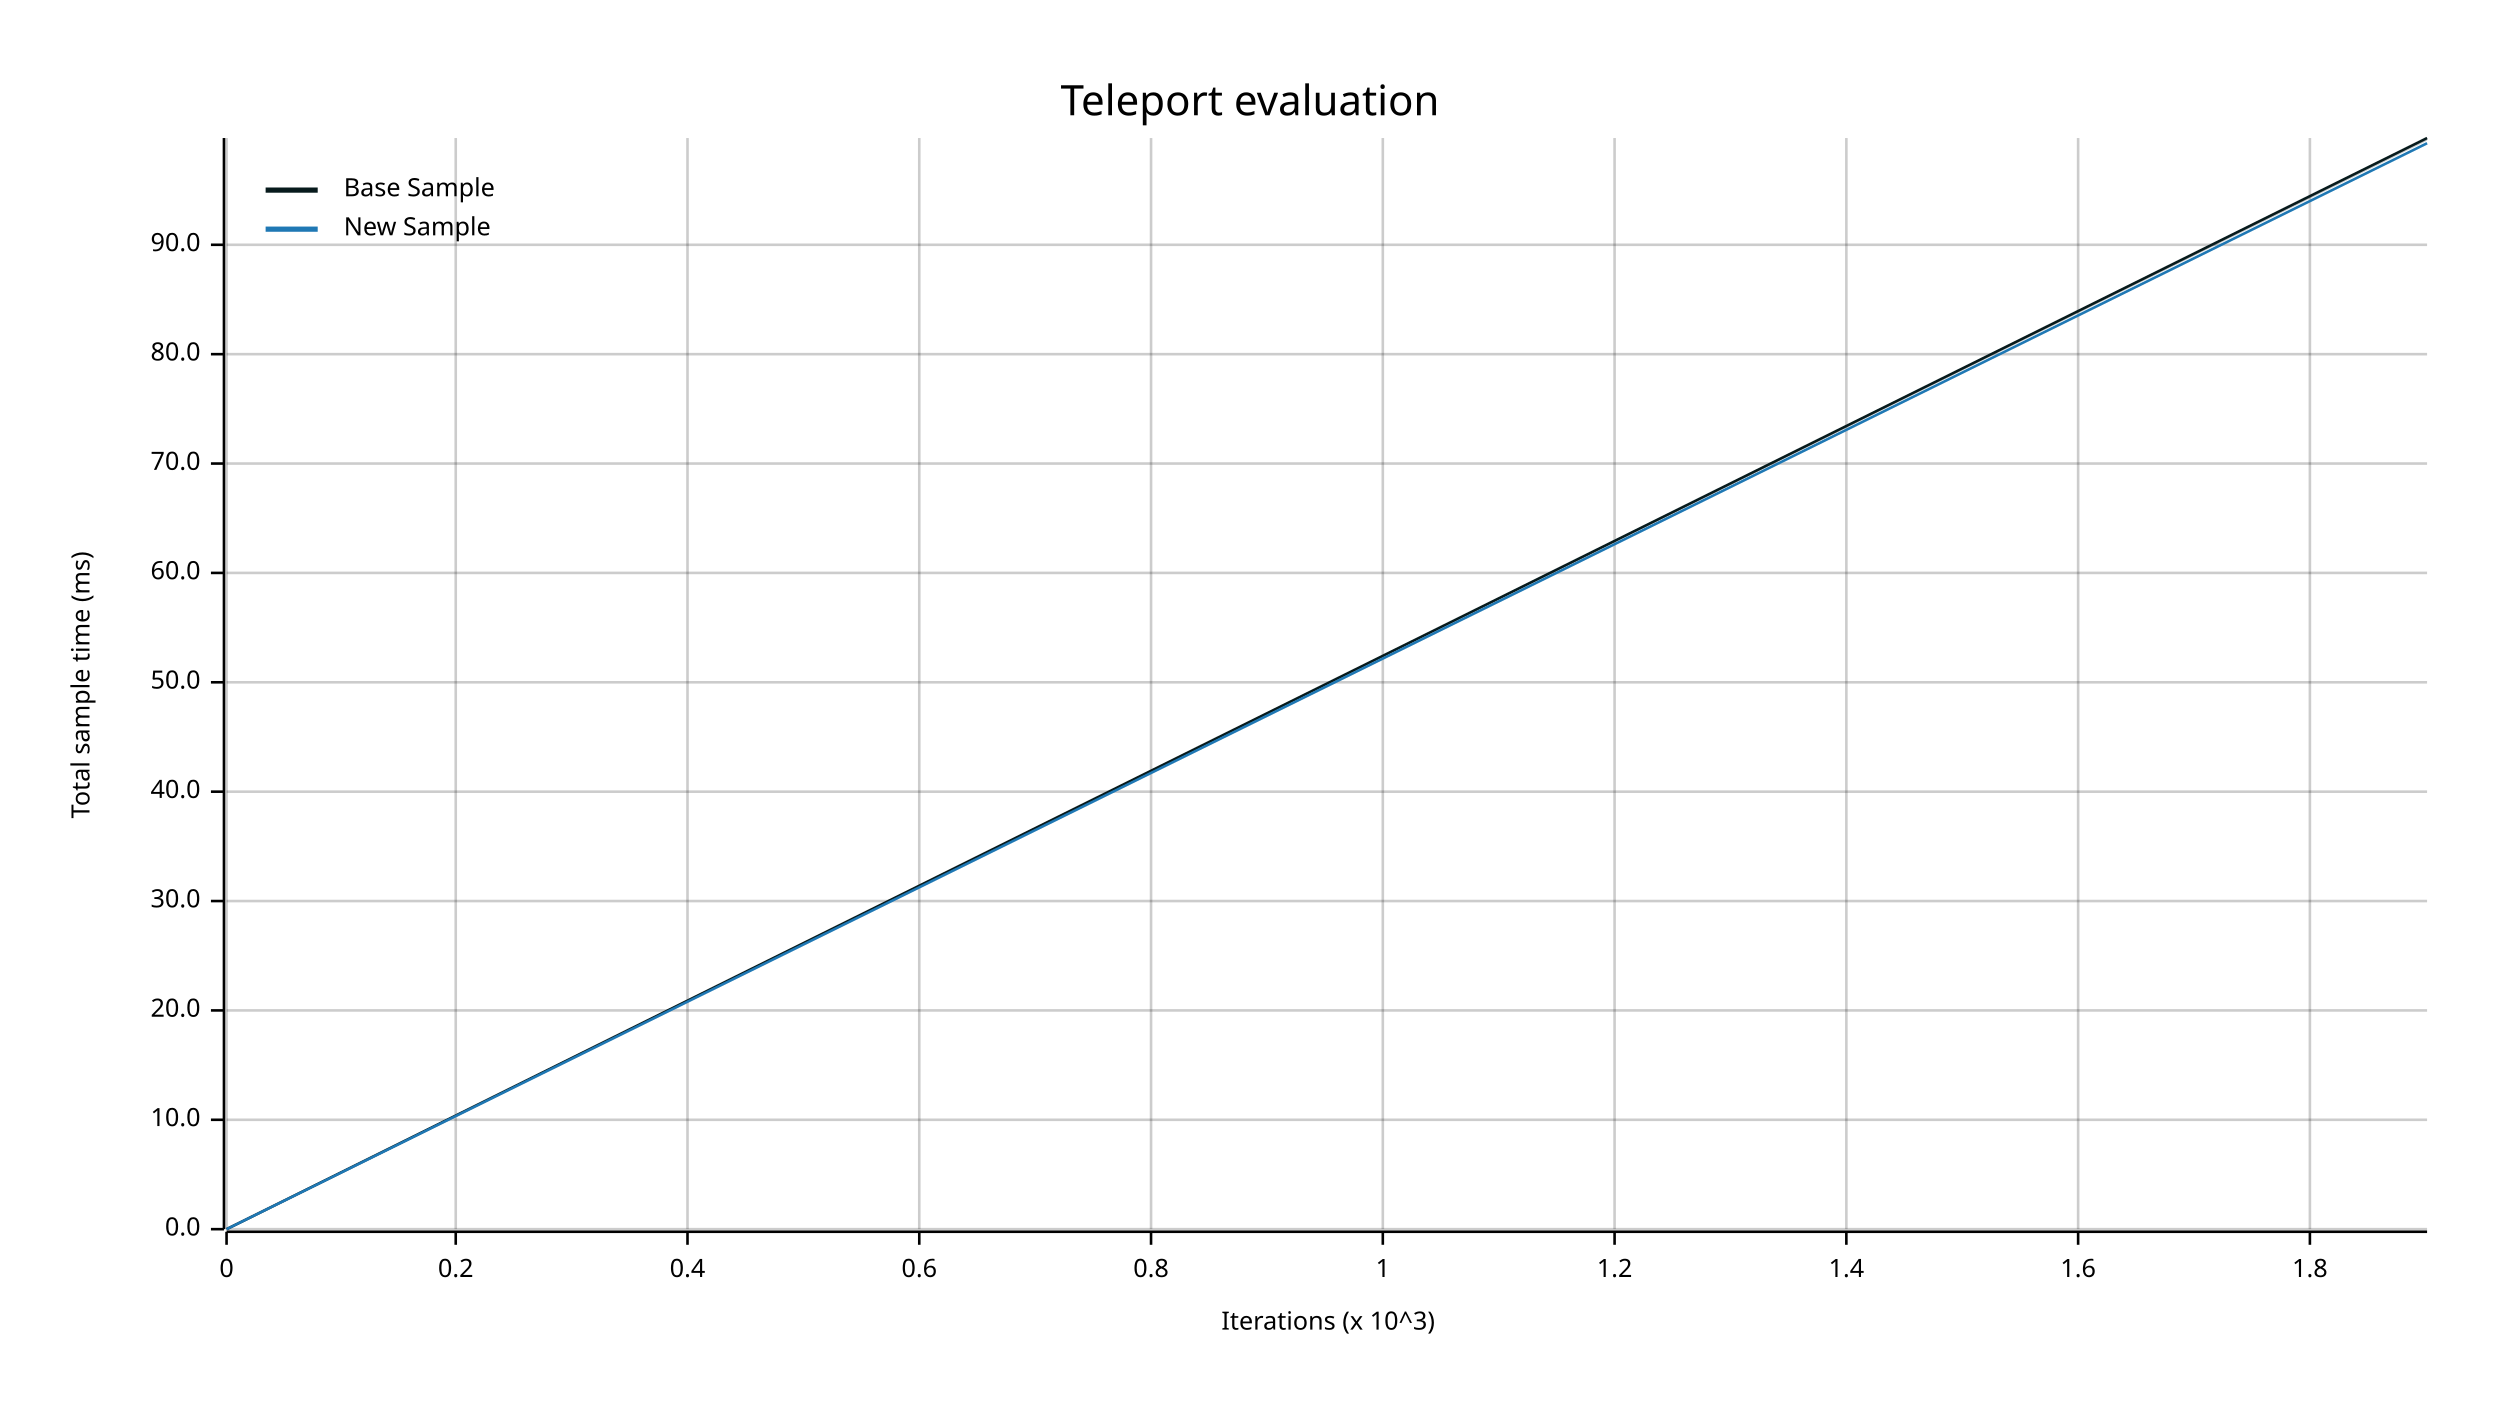
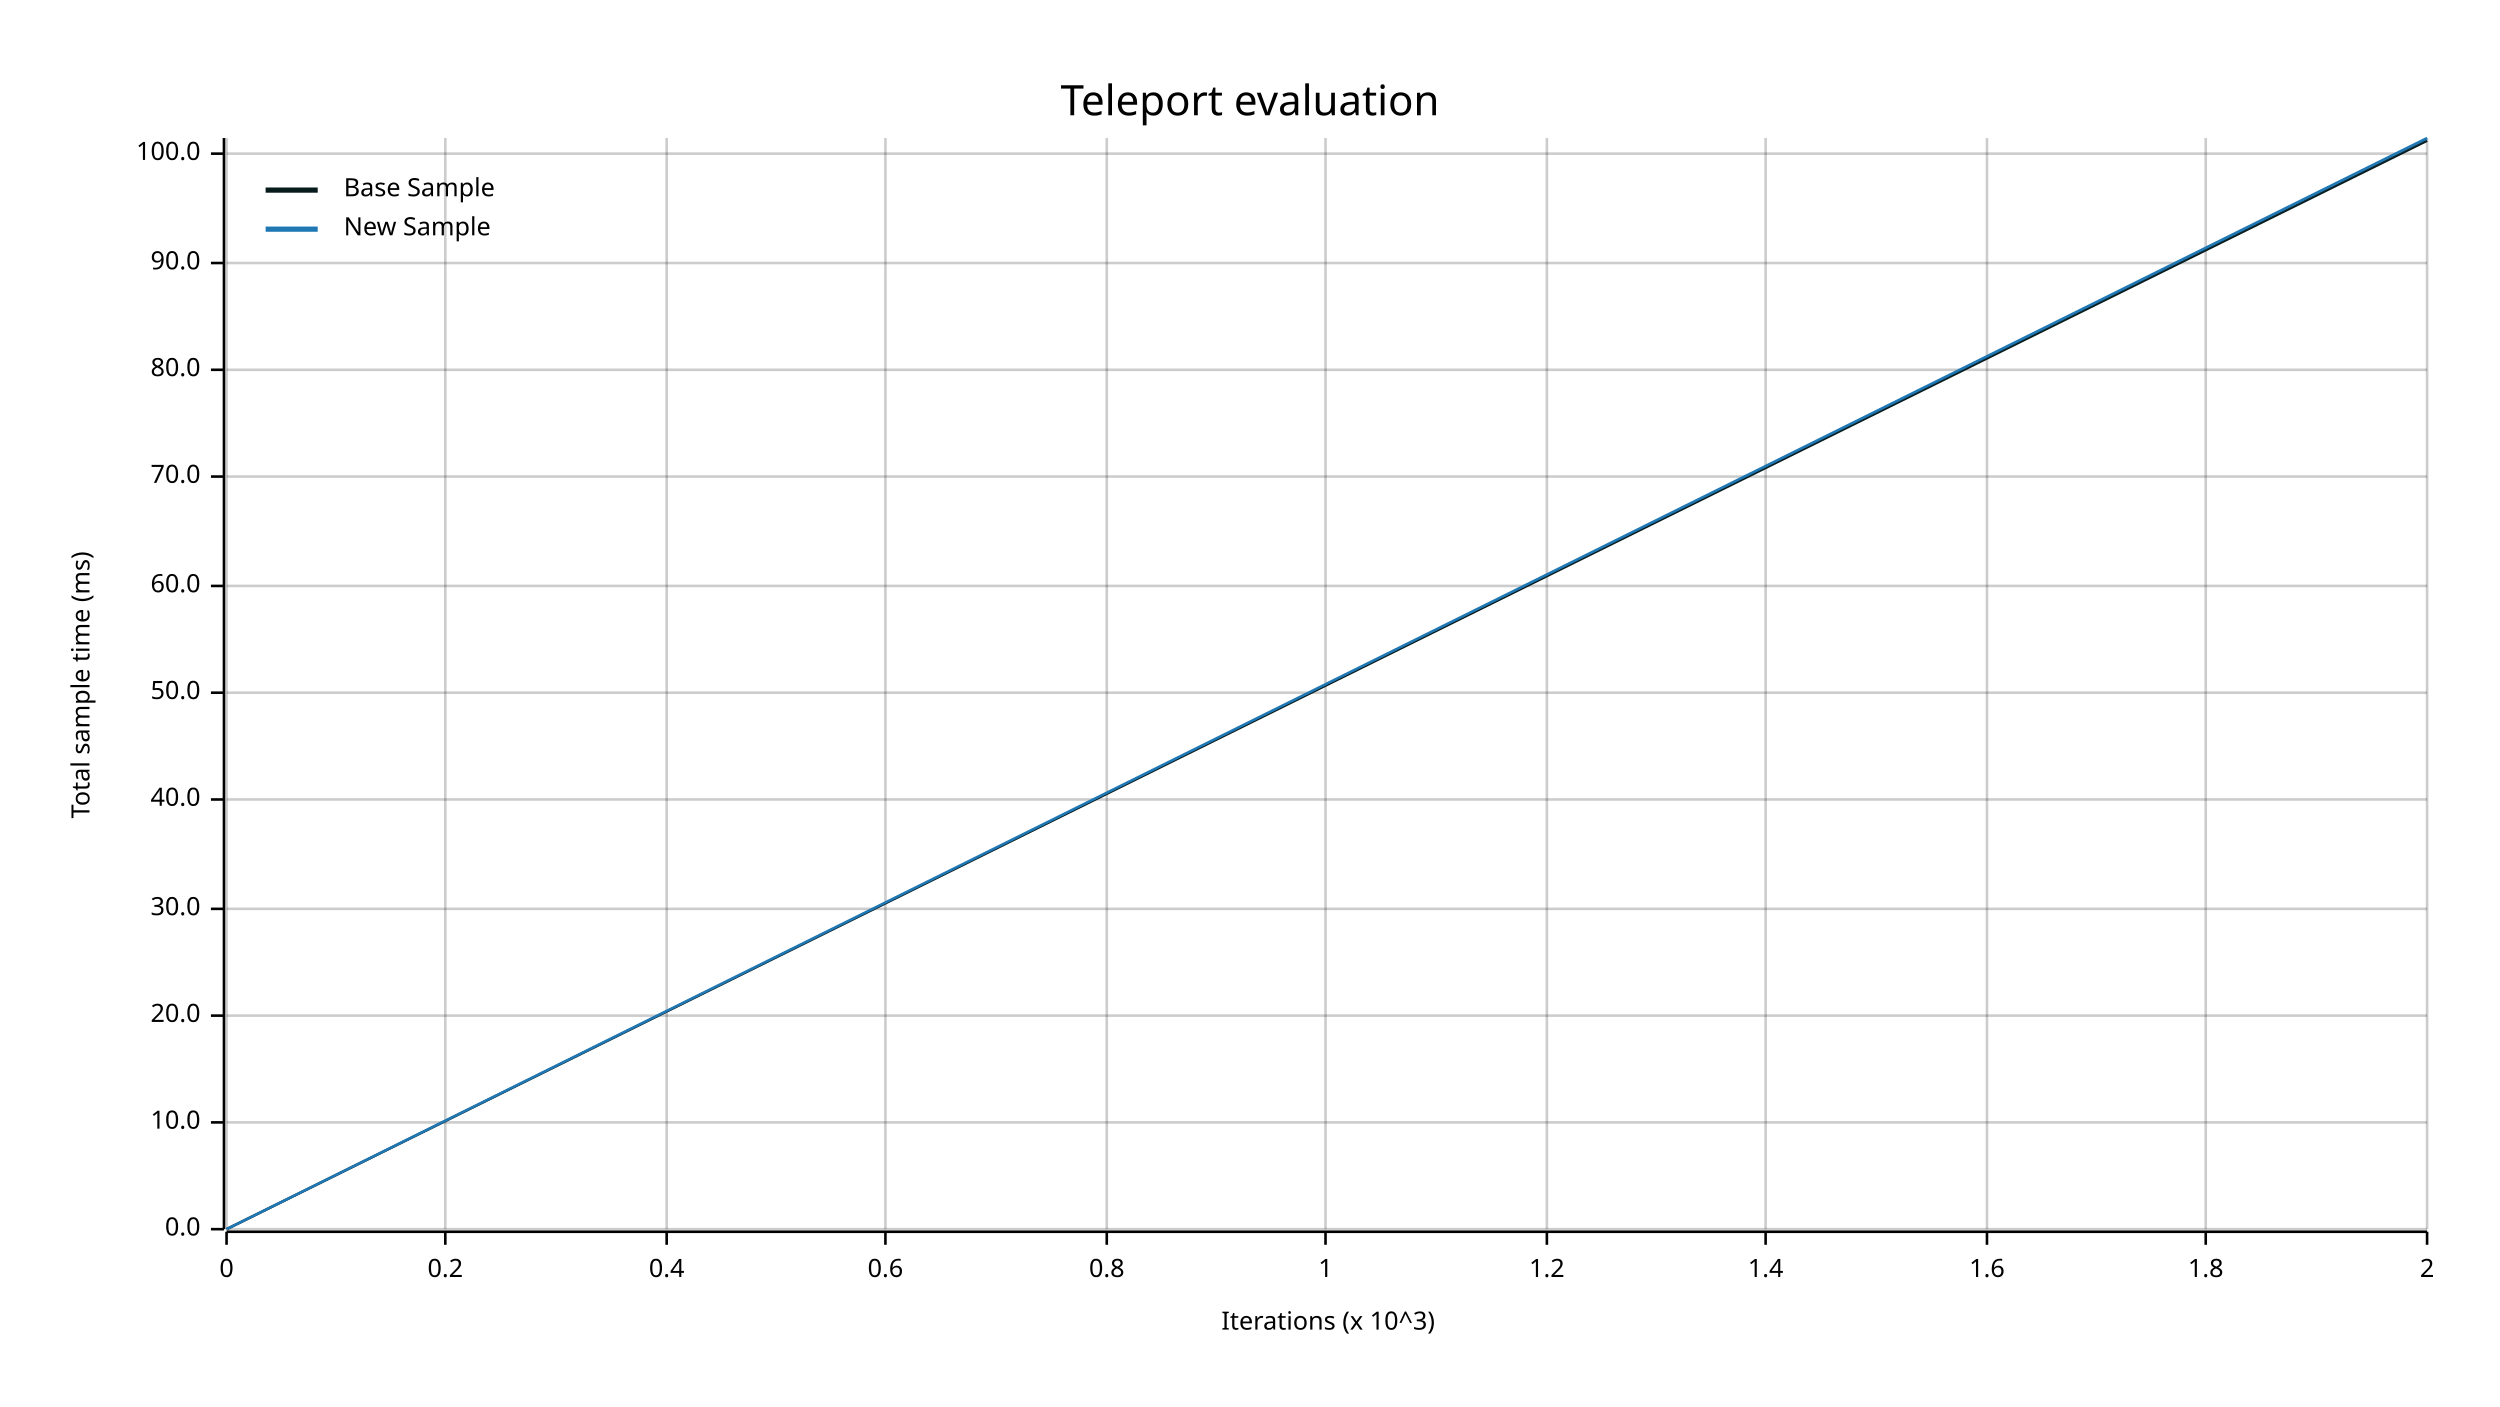
<svg xmlns="http://www.w3.org/2000/svg" width="960" height="540" viewBox="0 0 960 540">
  <text x="480" y="32" dy="0.76em" text-anchor="middle" font-family="sans-serif" font-size="16.129" opacity="1" fill="#000000">
Teleport evaluation
</text>
  <text x="27" y="263" dy="0.76em" text-anchor="middle" font-family="sans-serif" font-size="9.677" opacity="1" fill="#000000" transform="rotate(270, 27, 263)">
Total sample time (ms)
</text>
  <text x="510" y="513" dy="-0.5ex" text-anchor="middle" font-family="sans-serif" font-size="9.677" opacity="1" fill="#000000">
Iterations (x 10^3)
</text>
  <line opacity="0.2" stroke="#000000" stroke-width="1" x1="87" y1="472" x2="87" y2="53" />
-   <line opacity="0.2" stroke="#000000" stroke-width="1" x1="175" y1="472" x2="175" y2="53" />
-   <line opacity="0.2" stroke="#000000" stroke-width="1" x1="264" y1="472" x2="264" y2="53" />
-   <line opacity="0.2" stroke="#000000" stroke-width="1" x1="353" y1="472" x2="353" y2="53" />
-   <line opacity="0.2" stroke="#000000" stroke-width="1" x1="442" y1="472" x2="442" y2="53" />
-   <line opacity="0.2" stroke="#000000" stroke-width="1" x1="531" y1="472" x2="531" y2="53" />
-   <line opacity="0.2" stroke="#000000" stroke-width="1" x1="620" y1="472" x2="620" y2="53" />
-   <line opacity="0.2" stroke="#000000" stroke-width="1" x1="709" y1="472" x2="709" y2="53" />
-   <line opacity="0.2" stroke="#000000" stroke-width="1" x1="798" y1="472" x2="798" y2="53" />
-   <line opacity="0.2" stroke="#000000" stroke-width="1" x1="887" y1="472" x2="887" y2="53" />
+   <line opacity="0.2" stroke="#000000" stroke-width="1" x1="171" y1="472" x2="171" y2="53" />
+   <line opacity="0.2" stroke="#000000" stroke-width="1" x1="256" y1="472" x2="256" y2="53" />
+   <line opacity="0.2" stroke="#000000" stroke-width="1" x1="340" y1="472" x2="340" y2="53" />
+   <line opacity="0.2" stroke="#000000" stroke-width="1" x1="425" y1="472" x2="425" y2="53" />
+   <line opacity="0.2" stroke="#000000" stroke-width="1" x1="509" y1="472" x2="509" y2="53" />
+   <line opacity="0.2" stroke="#000000" stroke-width="1" x1="594" y1="472" x2="594" y2="53" />
+   <line opacity="0.2" stroke="#000000" stroke-width="1" x1="678" y1="472" x2="678" y2="53" />
+   <line opacity="0.2" stroke="#000000" stroke-width="1" x1="763" y1="472" x2="763" y2="53" />
+   <line opacity="0.2" stroke="#000000" stroke-width="1" x1="847" y1="472" x2="847" y2="53" />
+   <line opacity="0.2" stroke="#000000" stroke-width="1" x1="932" y1="472" x2="932" y2="53" />
  <line opacity="0.2" stroke="#000000" stroke-width="1" x1="87" y1="472" x2="932" y2="472" />
-   <line opacity="0.2" stroke="#000000" stroke-width="1" x1="87" y1="430" x2="932" y2="430" />
-   <line opacity="0.2" stroke="#000000" stroke-width="1" x1="87" y1="388" x2="932" y2="388" />
-   <line opacity="0.2" stroke="#000000" stroke-width="1" x1="87" y1="346" x2="932" y2="346" />
-   <line opacity="0.2" stroke="#000000" stroke-width="1" x1="87" y1="304" x2="932" y2="304" />
-   <line opacity="0.2" stroke="#000000" stroke-width="1" x1="87" y1="262" x2="932" y2="262" />
-   <line opacity="0.2" stroke="#000000" stroke-width="1" x1="87" y1="220" x2="932" y2="220" />
-   <line opacity="0.2" stroke="#000000" stroke-width="1" x1="87" y1="178" x2="932" y2="178" />
-   <line opacity="0.2" stroke="#000000" stroke-width="1" x1="87" y1="136" x2="932" y2="136" />
-   <line opacity="0.2" stroke="#000000" stroke-width="1" x1="87" y1="94" x2="932" y2="94" />
+   <line opacity="0.2" stroke="#000000" stroke-width="1" x1="87" y1="431" x2="932" y2="431" />
+   <line opacity="0.2" stroke="#000000" stroke-width="1" x1="87" y1="390" x2="932" y2="390" />
+   <line opacity="0.2" stroke="#000000" stroke-width="1" x1="87" y1="349" x2="932" y2="349" />
+   <line opacity="0.2" stroke="#000000" stroke-width="1" x1="87" y1="307" x2="932" y2="307" />
+   <line opacity="0.2" stroke="#000000" stroke-width="1" x1="87" y1="266" x2="932" y2="266" />
+   <line opacity="0.2" stroke="#000000" stroke-width="1" x1="87" y1="225" x2="932" y2="225" />
+   <line opacity="0.2" stroke="#000000" stroke-width="1" x1="87" y1="183" x2="932" y2="183" />
+   <line opacity="0.2" stroke="#000000" stroke-width="1" x1="87" y1="142" x2="932" y2="142" />
+   <line opacity="0.2" stroke="#000000" stroke-width="1" x1="87" y1="101" x2="932" y2="101" />
+   <line opacity="0.2" stroke="#000000" stroke-width="1" x1="87" y1="59" x2="932" y2="59" />
  <polyline fill="none" opacity="1" stroke="#000000" stroke-width="1" points="86,53 86,472 " />
  <text x="77" y="472" dy="0.5ex" text-anchor="end" font-family="sans-serif" font-size="9.677" opacity="1" fill="#000000">
0.0
</text>
  <polyline fill="none" opacity="1" stroke="#000000" stroke-width="1" points="81,472 86,472 " />
-   <text x="77" y="430" dy="0.5ex" text-anchor="end" font-family="sans-serif" font-size="9.677" opacity="1" fill="#000000">
+   <text x="77" y="431" dy="0.5ex" text-anchor="end" font-family="sans-serif" font-size="9.677" opacity="1" fill="#000000">
10.0
</text>
-   <polyline fill="none" opacity="1" stroke="#000000" stroke-width="1" points="81,430 86,430 " />
-   <text x="77" y="388" dy="0.5ex" text-anchor="end" font-family="sans-serif" font-size="9.677" opacity="1" fill="#000000">
+   <polyline fill="none" opacity="1" stroke="#000000" stroke-width="1" points="81,431 86,431 " />
+   <text x="77" y="390" dy="0.5ex" text-anchor="end" font-family="sans-serif" font-size="9.677" opacity="1" fill="#000000">
20.0
</text>
-   <polyline fill="none" opacity="1" stroke="#000000" stroke-width="1" points="81,388 86,388 " />
-   <text x="77" y="346" dy="0.5ex" text-anchor="end" font-family="sans-serif" font-size="9.677" opacity="1" fill="#000000">
+   <polyline fill="none" opacity="1" stroke="#000000" stroke-width="1" points="81,390 86,390 " />
+   <text x="77" y="349" dy="0.5ex" text-anchor="end" font-family="sans-serif" font-size="9.677" opacity="1" fill="#000000">
30.0
</text>
-   <polyline fill="none" opacity="1" stroke="#000000" stroke-width="1" points="81,346 86,346 " />
-   <text x="77" y="304" dy="0.5ex" text-anchor="end" font-family="sans-serif" font-size="9.677" opacity="1" fill="#000000">
+   <polyline fill="none" opacity="1" stroke="#000000" stroke-width="1" points="81,349 86,349 " />
+   <text x="77" y="307" dy="0.5ex" text-anchor="end" font-family="sans-serif" font-size="9.677" opacity="1" fill="#000000">
40.0
</text>
-   <polyline fill="none" opacity="1" stroke="#000000" stroke-width="1" points="81,304 86,304 " />
-   <text x="77" y="262" dy="0.5ex" text-anchor="end" font-family="sans-serif" font-size="9.677" opacity="1" fill="#000000">
+   <polyline fill="none" opacity="1" stroke="#000000" stroke-width="1" points="81,307 86,307 " />
+   <text x="77" y="266" dy="0.5ex" text-anchor="end" font-family="sans-serif" font-size="9.677" opacity="1" fill="#000000">
50.0
</text>
-   <polyline fill="none" opacity="1" stroke="#000000" stroke-width="1" points="81,262 86,262 " />
-   <text x="77" y="220" dy="0.5ex" text-anchor="end" font-family="sans-serif" font-size="9.677" opacity="1" fill="#000000">
+   <polyline fill="none" opacity="1" stroke="#000000" stroke-width="1" points="81,266 86,266 " />
+   <text x="77" y="225" dy="0.5ex" text-anchor="end" font-family="sans-serif" font-size="9.677" opacity="1" fill="#000000">
60.0
</text>
-   <polyline fill="none" opacity="1" stroke="#000000" stroke-width="1" points="81,220 86,220 " />
-   <text x="77" y="178" dy="0.5ex" text-anchor="end" font-family="sans-serif" font-size="9.677" opacity="1" fill="#000000">
+   <polyline fill="none" opacity="1" stroke="#000000" stroke-width="1" points="81,225 86,225 " />
+   <text x="77" y="183" dy="0.5ex" text-anchor="end" font-family="sans-serif" font-size="9.677" opacity="1" fill="#000000">
70.0
</text>
-   <polyline fill="none" opacity="1" stroke="#000000" stroke-width="1" points="81,178 86,178 " />
-   <text x="77" y="136" dy="0.5ex" text-anchor="end" font-family="sans-serif" font-size="9.677" opacity="1" fill="#000000">
+   <polyline fill="none" opacity="1" stroke="#000000" stroke-width="1" points="81,183 86,183 " />
+   <text x="77" y="142" dy="0.5ex" text-anchor="end" font-family="sans-serif" font-size="9.677" opacity="1" fill="#000000">
80.0
</text>
-   <polyline fill="none" opacity="1" stroke="#000000" stroke-width="1" points="81,136 86,136 " />
-   <text x="77" y="94" dy="0.5ex" text-anchor="end" font-family="sans-serif" font-size="9.677" opacity="1" fill="#000000">
+   <polyline fill="none" opacity="1" stroke="#000000" stroke-width="1" points="81,142 86,142 " />
+   <text x="77" y="101" dy="0.5ex" text-anchor="end" font-family="sans-serif" font-size="9.677" opacity="1" fill="#000000">
90.0
</text>
-   <polyline fill="none" opacity="1" stroke="#000000" stroke-width="1" points="81,94 86,94 " />
+   <polyline fill="none" opacity="1" stroke="#000000" stroke-width="1" points="81,101 86,101 " />
+   <text x="77" y="59" dy="0.5ex" text-anchor="end" font-family="sans-serif" font-size="9.677" opacity="1" fill="#000000">
+ 100.0
+ </text>
+   <polyline fill="none" opacity="1" stroke="#000000" stroke-width="1" points="81,59 86,59 " />
  <polyline fill="none" opacity="1" stroke="#000000" stroke-width="1" points="87,473 932,473 " />
  <text x="87" y="483" dy="0.76em" text-anchor="middle" font-family="sans-serif" font-size="9.677" opacity="1" fill="#000000">
0
</text>
  <polyline fill="none" opacity="1" stroke="#000000" stroke-width="1" points="87,473 87,478 " />
-   <text x="175" y="483" dy="0.76em" text-anchor="middle" font-family="sans-serif" font-size="9.677" opacity="1" fill="#000000">
+   <text x="171" y="483" dy="0.76em" text-anchor="middle" font-family="sans-serif" font-size="9.677" opacity="1" fill="#000000">
0.2
</text>
-   <polyline fill="none" opacity="1" stroke="#000000" stroke-width="1" points="175,473 175,478 " />
-   <text x="264" y="483" dy="0.76em" text-anchor="middle" font-family="sans-serif" font-size="9.677" opacity="1" fill="#000000">
+   <polyline fill="none" opacity="1" stroke="#000000" stroke-width="1" points="171,473 171,478 " />
+   <text x="256" y="483" dy="0.76em" text-anchor="middle" font-family="sans-serif" font-size="9.677" opacity="1" fill="#000000">
0.4
</text>
-   <polyline fill="none" opacity="1" stroke="#000000" stroke-width="1" points="264,473 264,478 " />
-   <text x="353" y="483" dy="0.76em" text-anchor="middle" font-family="sans-serif" font-size="9.677" opacity="1" fill="#000000">
+   <polyline fill="none" opacity="1" stroke="#000000" stroke-width="1" points="256,473 256,478 " />
+   <text x="340" y="483" dy="0.76em" text-anchor="middle" font-family="sans-serif" font-size="9.677" opacity="1" fill="#000000">
0.6
</text>
-   <polyline fill="none" opacity="1" stroke="#000000" stroke-width="1" points="353,473 353,478 " />
-   <text x="442" y="483" dy="0.76em" text-anchor="middle" font-family="sans-serif" font-size="9.677" opacity="1" fill="#000000">
+   <polyline fill="none" opacity="1" stroke="#000000" stroke-width="1" points="340,473 340,478 " />
+   <text x="425" y="483" dy="0.76em" text-anchor="middle" font-family="sans-serif" font-size="9.677" opacity="1" fill="#000000">
0.8
</text>
-   <polyline fill="none" opacity="1" stroke="#000000" stroke-width="1" points="442,473 442,478 " />
-   <text x="531" y="483" dy="0.76em" text-anchor="middle" font-family="sans-serif" font-size="9.677" opacity="1" fill="#000000">
+   <polyline fill="none" opacity="1" stroke="#000000" stroke-width="1" points="425,473 425,478 " />
+   <text x="509" y="483" dy="0.76em" text-anchor="middle" font-family="sans-serif" font-size="9.677" opacity="1" fill="#000000">
1
</text>
-   <polyline fill="none" opacity="1" stroke="#000000" stroke-width="1" points="531,473 531,478 " />
-   <text x="620" y="483" dy="0.76em" text-anchor="middle" font-family="sans-serif" font-size="9.677" opacity="1" fill="#000000">
+   <polyline fill="none" opacity="1" stroke="#000000" stroke-width="1" points="509,473 509,478 " />
+   <text x="594" y="483" dy="0.76em" text-anchor="middle" font-family="sans-serif" font-size="9.677" opacity="1" fill="#000000">
1.2
</text>
-   <polyline fill="none" opacity="1" stroke="#000000" stroke-width="1" points="620,473 620,478 " />
-   <text x="709" y="483" dy="0.76em" text-anchor="middle" font-family="sans-serif" font-size="9.677" opacity="1" fill="#000000">
+   <polyline fill="none" opacity="1" stroke="#000000" stroke-width="1" points="594,473 594,478 " />
+   <text x="678" y="483" dy="0.76em" text-anchor="middle" font-family="sans-serif" font-size="9.677" opacity="1" fill="#000000">
1.4
</text>
-   <polyline fill="none" opacity="1" stroke="#000000" stroke-width="1" points="709,473 709,478 " />
-   <text x="798" y="483" dy="0.76em" text-anchor="middle" font-family="sans-serif" font-size="9.677" opacity="1" fill="#000000">
+   <polyline fill="none" opacity="1" stroke="#000000" stroke-width="1" points="678,473 678,478 " />
+   <text x="763" y="483" dy="0.76em" text-anchor="middle" font-family="sans-serif" font-size="9.677" opacity="1" fill="#000000">
1.6
</text>
-   <polyline fill="none" opacity="1" stroke="#000000" stroke-width="1" points="798,473 798,478 " />
-   <text x="887" y="483" dy="0.76em" text-anchor="middle" font-family="sans-serif" font-size="9.677" opacity="1" fill="#000000">
+   <polyline fill="none" opacity="1" stroke="#000000" stroke-width="1" points="763,473 763,478 " />
+   <text x="847" y="483" dy="0.76em" text-anchor="middle" font-family="sans-serif" font-size="9.677" opacity="1" fill="#000000">
1.8
</text>
-   <polyline fill="none" opacity="1" stroke="#000000" stroke-width="1" points="887,473 887,478 " />
-   <polyline fill="none" opacity="1" stroke="#071A1C" stroke-width="1" points="87,472 932,53 " />
-   <polygon opacity="0.25" fill="#071A1C" points="87,472 932,54 932,53 " />
-   <polyline fill="none" opacity="1" stroke="#1F78B4" stroke-width="1" points="87,472 932,55 " />
-   <polygon opacity="0.25" fill="#1F78B4" points="87,472 932,55 932,55 " />
+   <polyline fill="none" opacity="1" stroke="#000000" stroke-width="1" points="847,473 847,478 " />
+   <text x="932" y="483" dy="0.76em" text-anchor="middle" font-family="sans-serif" font-size="9.677" opacity="1" fill="#000000">
+ 2
+ </text>
+   <polyline fill="none" opacity="1" stroke="#000000" stroke-width="1" points="932,473 932,478 " />
+   <polyline fill="none" opacity="1" stroke="#071A1C" stroke-width="1" points="87,472 932,54 " />
+   <polygon opacity="0.25" fill="#071A1C" points="87,472 932,54 932,54 " />
+   <polyline fill="none" opacity="1" stroke="#1F78B4" stroke-width="1" points="87,472 932,53 " />
+   <polygon opacity="0.25" fill="#1F78B4" points="87,472 932,54 932,53 " />
  <text x="132" y="68" dy="0.76em" text-anchor="start" font-family="sans-serif" font-size="9.677" opacity="1" fill="#000000">
Base Sample
</text>
  <text x="132" y="83" dy="0.76em" text-anchor="start" font-family="sans-serif" font-size="9.677" opacity="1" fill="#000000">
New Sample
</text>
  <polyline fill="none" opacity="1" stroke="#071A1C" stroke-width="2" points="102,73 122,73 " />
  <polyline fill="none" opacity="1" stroke="#1F78B4" stroke-width="2" points="102,88 122,88 " />
</svg>
